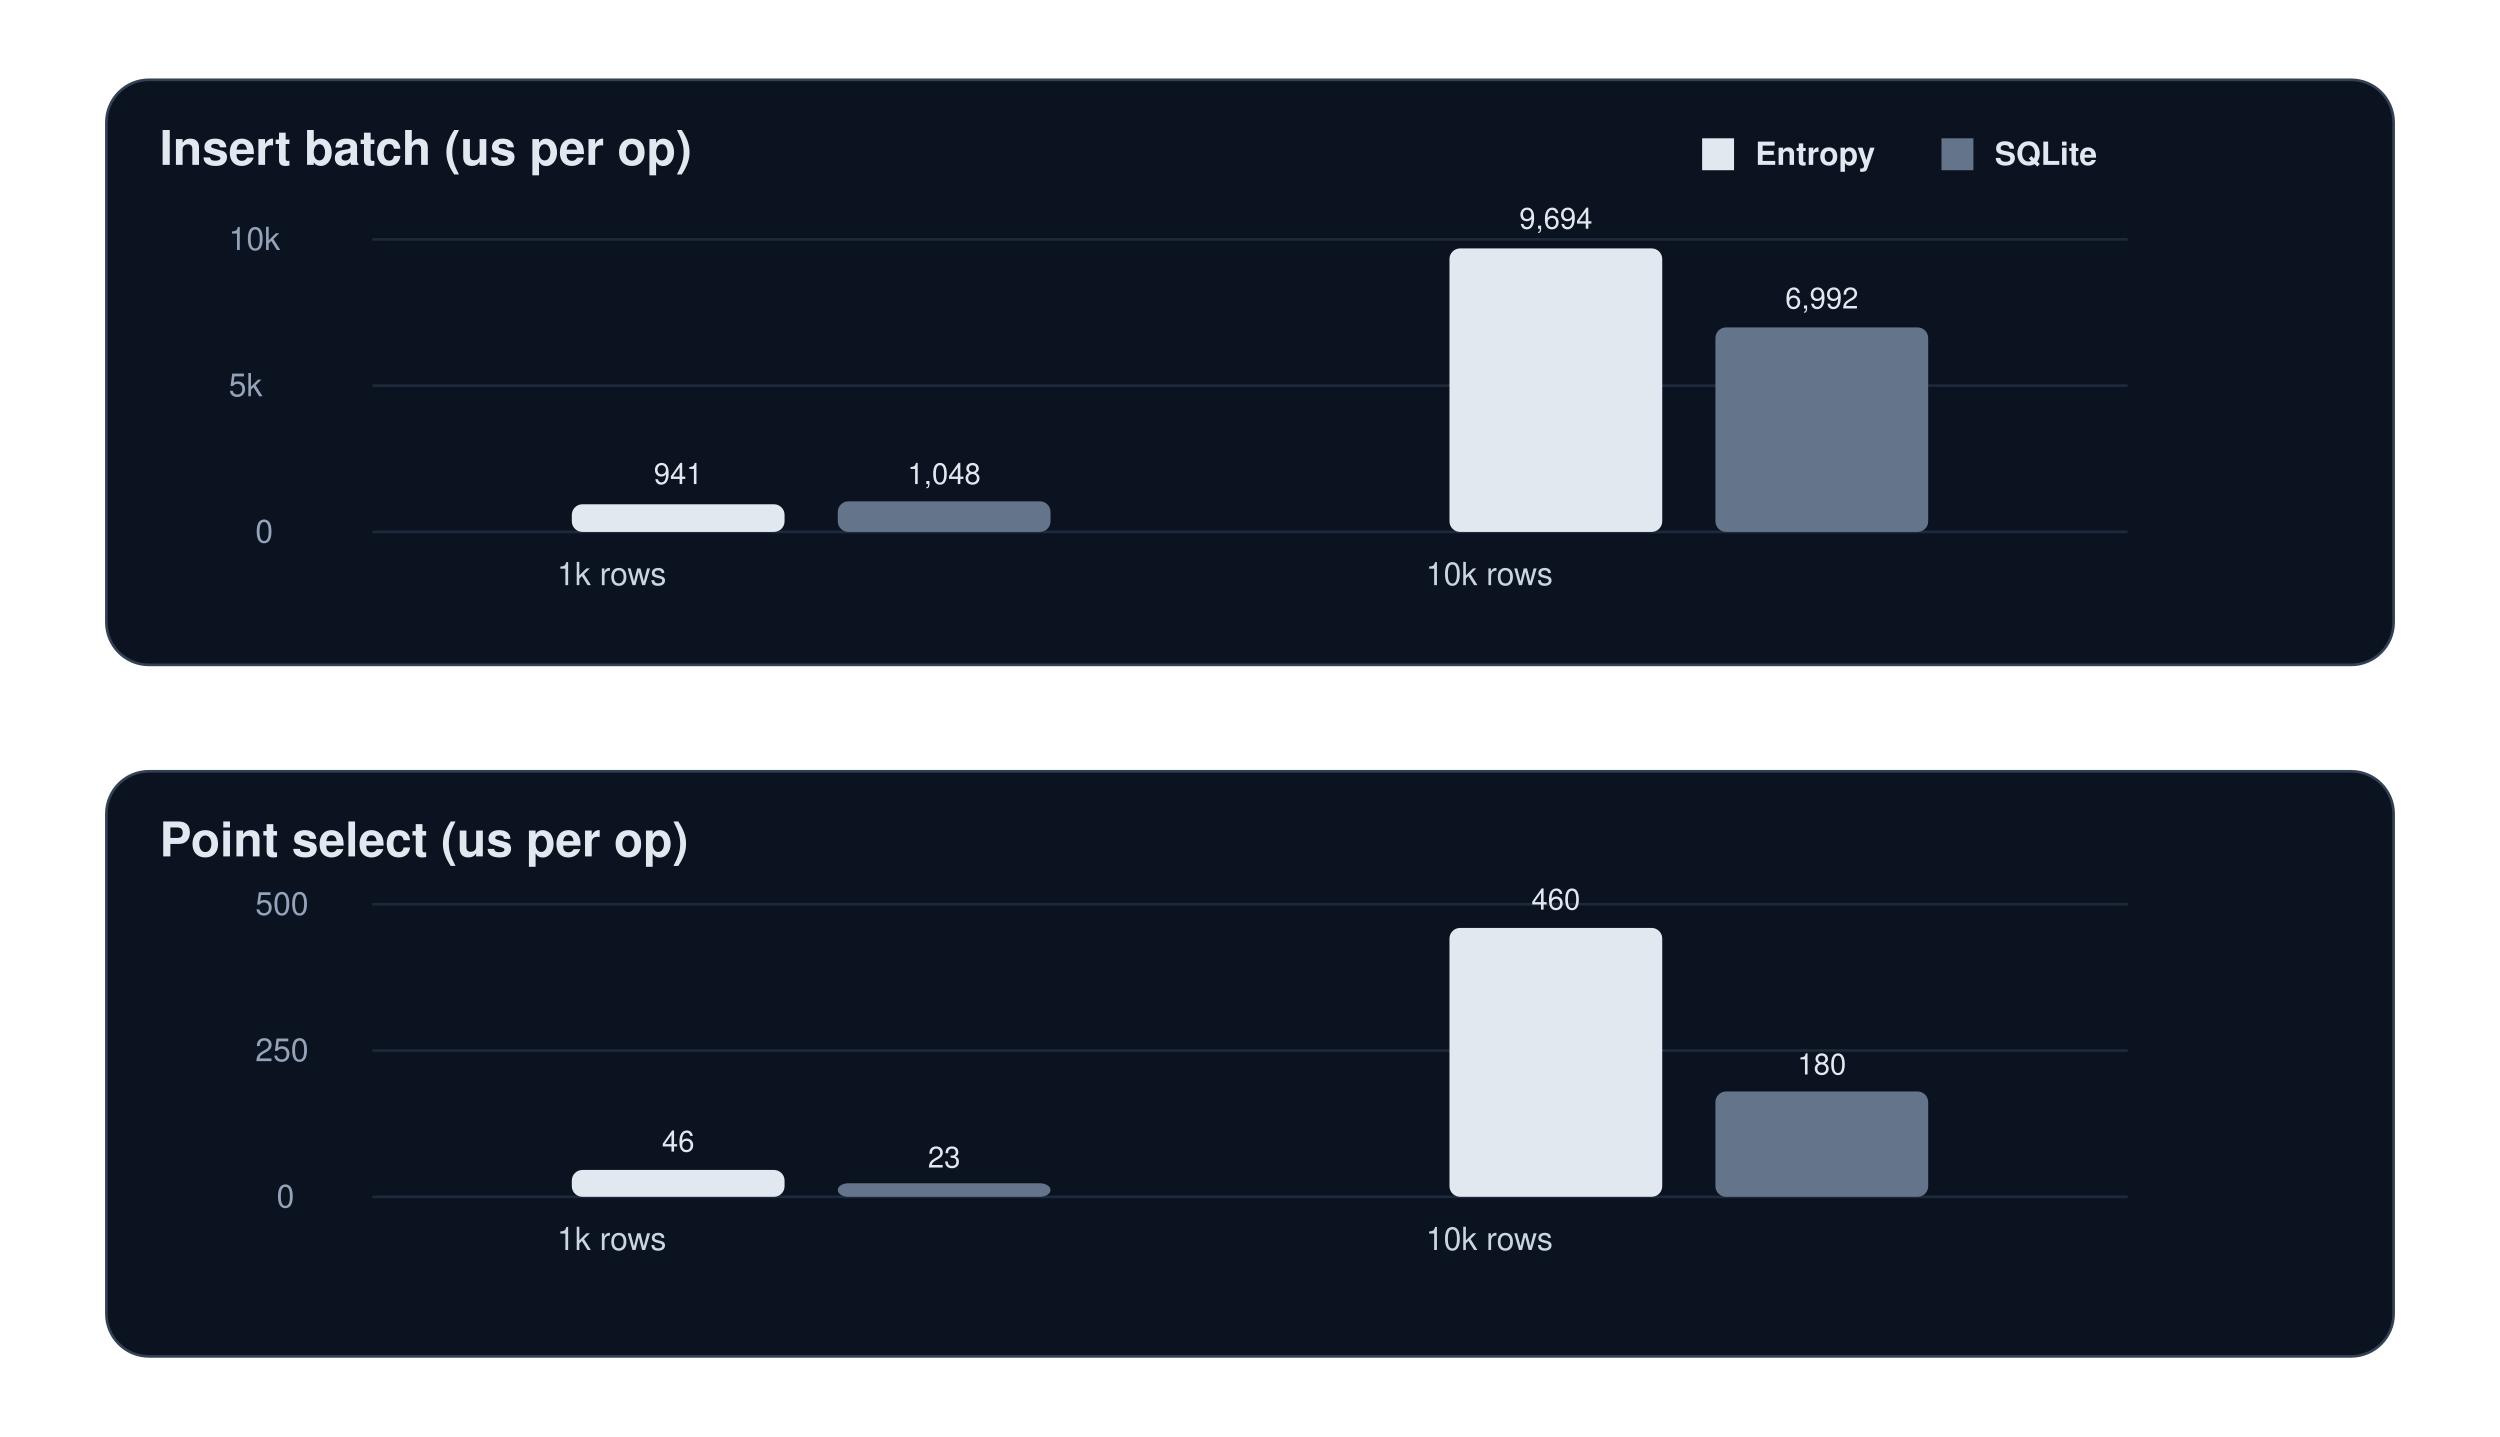
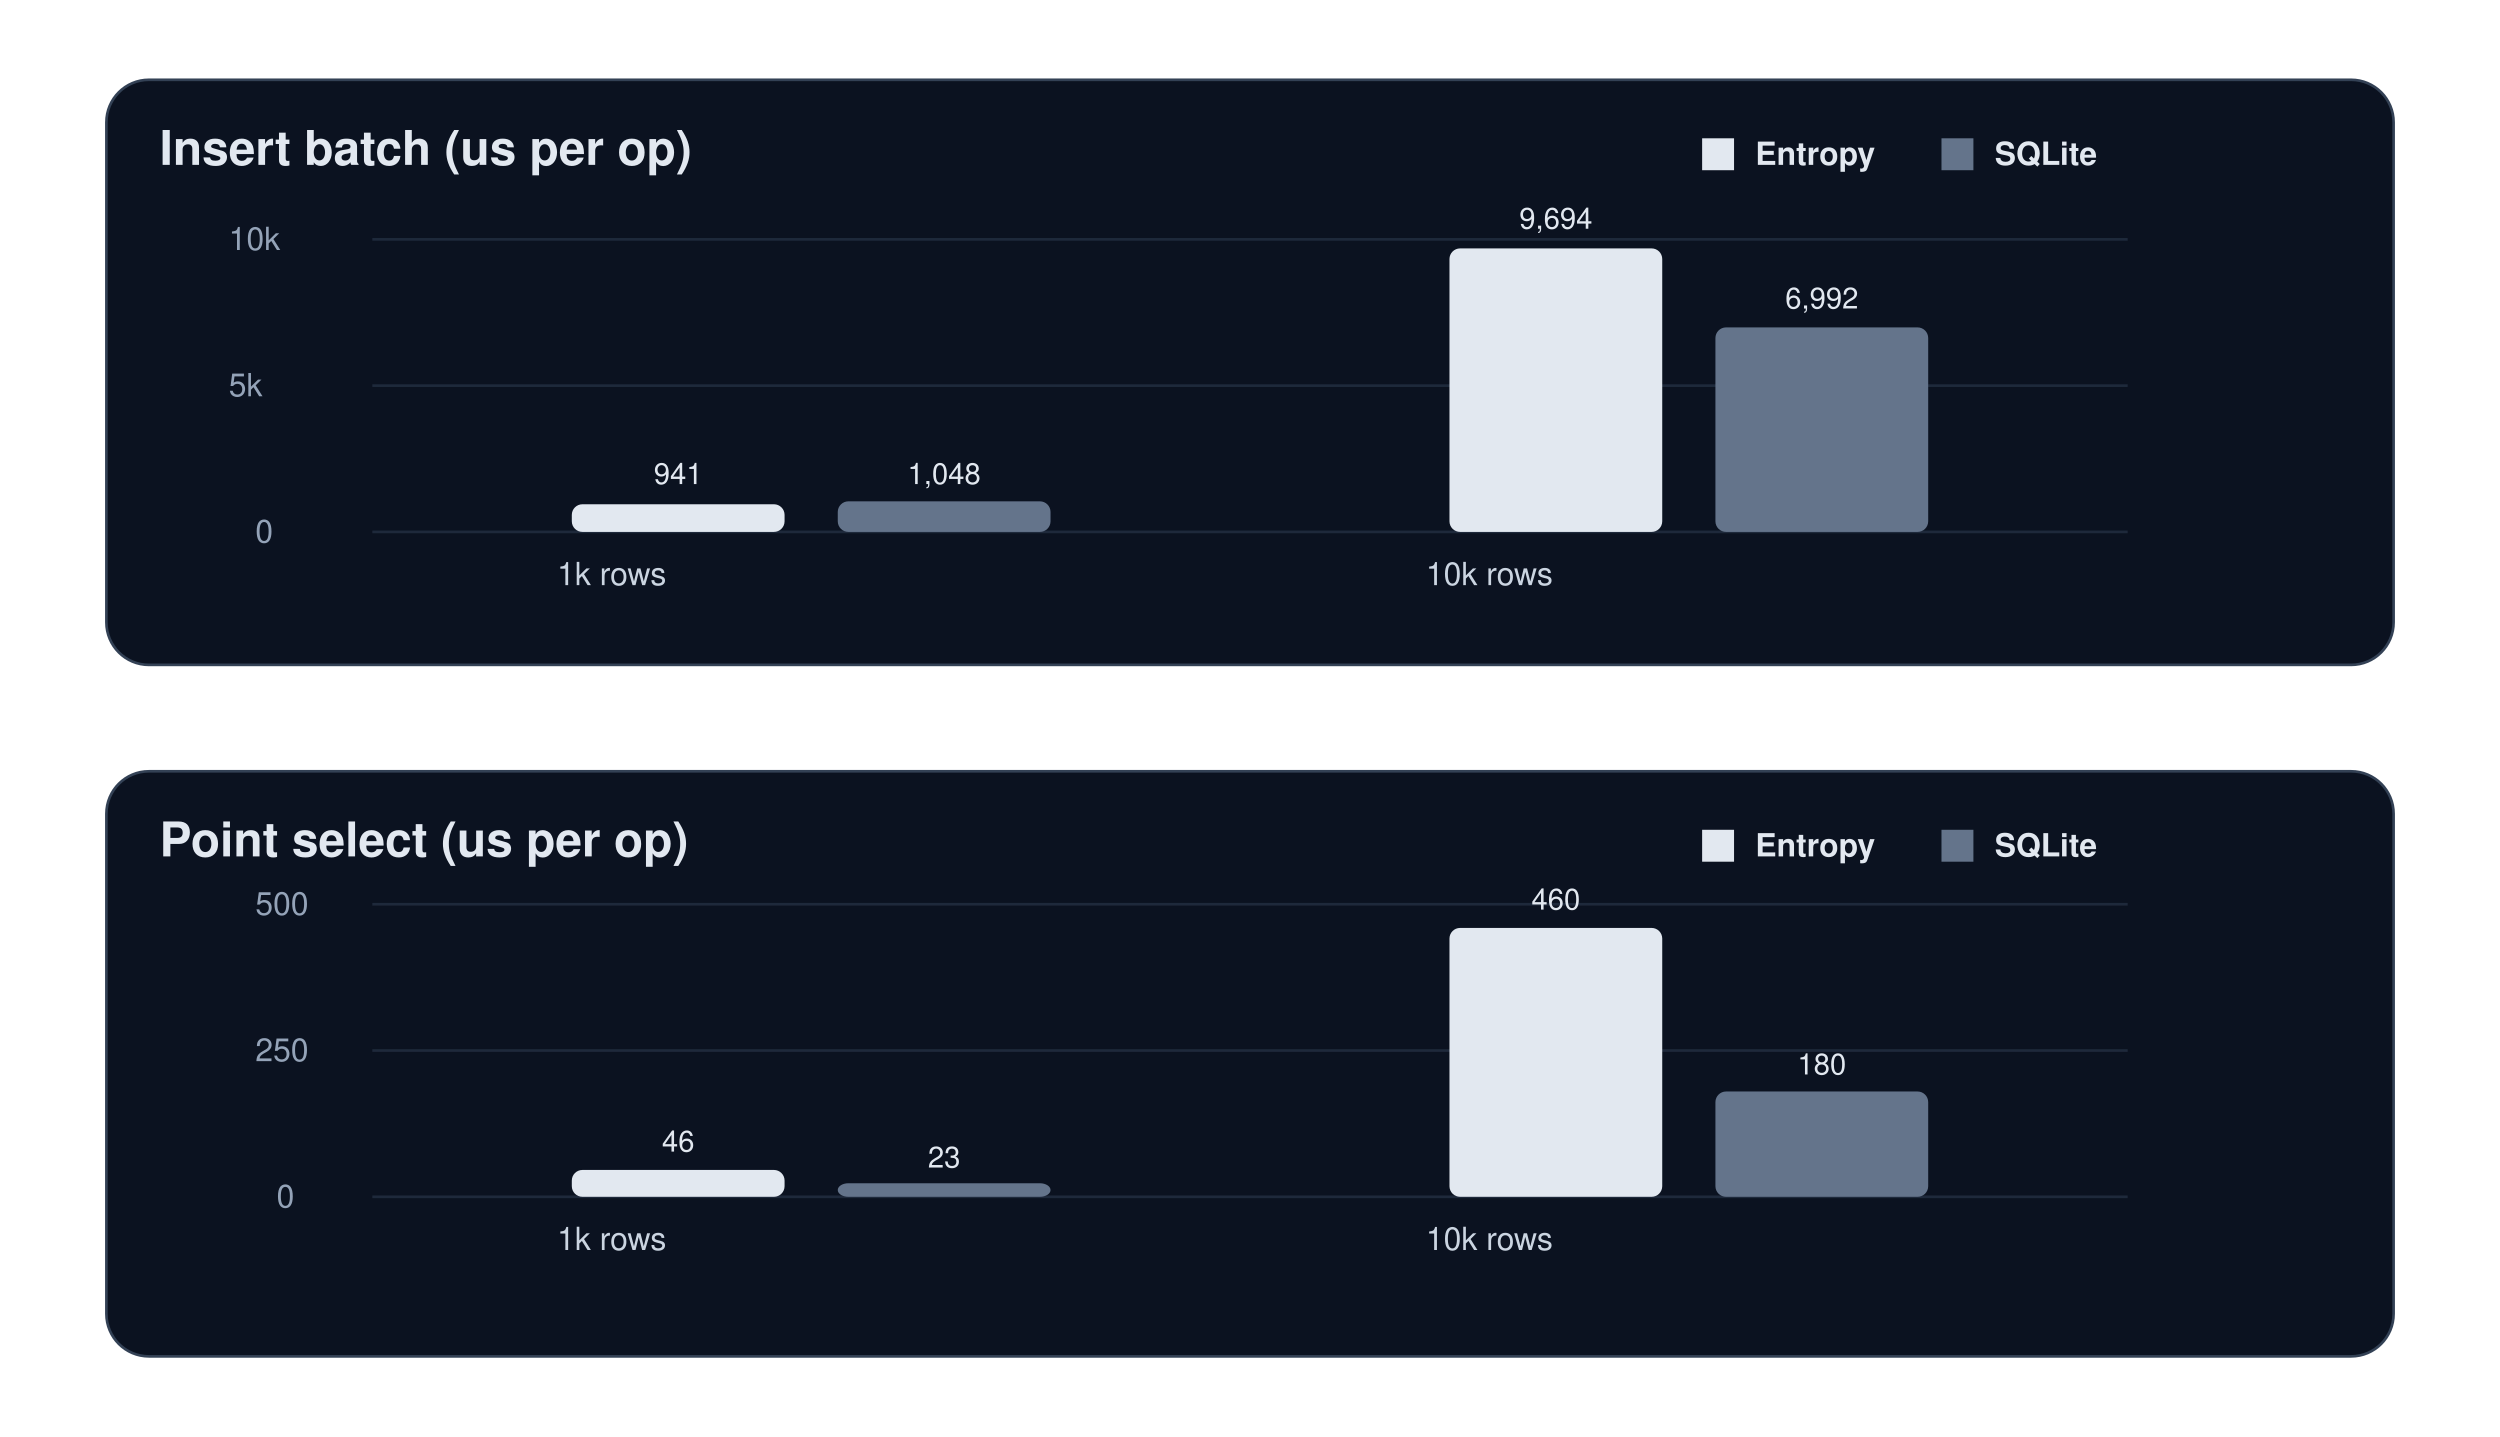
<svg xmlns="http://www.w3.org/2000/svg" width="940" height="540" viewBox="0 0 940 540">
  <rect x="40" y="30" width="860" height="220" rx="16" fill="#0B1220" stroke="#334155" />
  <rect x="40" y="290" width="860" height="220" rx="16" fill="#0B1220" stroke="#334155" />
  <g font-family="Space Grotesk, Segoe UI, Helvetica, Arial, sans-serif" fill="#E2E8F0">
    <text x="60" y="62" font-size="18" font-weight="600">Insert batch (us per op)</text>
    <text x="60" y="322" font-size="18" font-weight="600">Point select (us per op)</text>
    <g font-size="12" fill="#94A3B8">
      <text x="86" y="94">10k</text>
      <text x="86" y="149">5k</text>
      <text x="96" y="204">0</text>
      <text x="96" y="344">500</text>
      <text x="96" y="399">250</text>
      <text x="104" y="454">0</text>
    </g>
    <g stroke="#1E293B" stroke-width="1">
      <line x1="140" y1="90" x2="800" y2="90" />
      <line x1="140" y1="145" x2="800" y2="145" />
      <line x1="140" y1="200" x2="800" y2="200" />
      <line x1="140" y1="340" x2="800" y2="340" />
      <line x1="140" y1="395" x2="800" y2="395" />
      <line x1="140" y1="450" x2="800" y2="450" />
    </g>
    <g font-size="12" fill="#CBD5E1">
      <text x="230" y="220" text-anchor="middle">1k rows</text>
      <text x="560" y="220" text-anchor="middle">10k rows</text>
      <text x="230" y="470" text-anchor="middle">1k rows</text>
      <text x="560" y="470" text-anchor="middle">10k rows</text>
    </g>
    <g font-size="12" font-weight="600" fill="#E2E8F0">
      <rect x="640" y="52" width="12" height="12" fill="#E2E8F0" />
      <text x="660" y="62">Entropy</text>
      <rect x="730" y="52" width="12" height="12" fill="#64748B" />
      <text x="750" y="62">SQLite</text>
    </g>
+     <g font-size="12" font-weight="600" fill="#E2E8F0">
+       <rect x="640" y="312" width="12" height="12" fill="#E2E8F0" />
+       <text x="660" y="322">Entropy</text>
+       <rect x="730" y="312" width="12" height="12" fill="#64748B" />
+       <text x="750" y="322">SQLite</text>
+     </g>
    <g fill="#E2E8F0">
      <rect x="215" y="189.6" width="80" height="10.4" rx="4" />
      <rect x="545" y="93.4" width="80" height="106.6" rx="4" />
      <rect x="215" y="439.9" width="80" height="10.1" rx="4" />
      <rect x="545" y="348.9" width="80" height="101.1" rx="4" />
    </g>
    <g fill="#64748B">
      <rect x="315" y="188.5" width="80" height="11.5" rx="4" />
      <rect x="645" y="123.1" width="80" height="76.9" rx="4" />
      <rect x="315" y="444.9" width="80" height="5.1" rx="4" />
      <rect x="645" y="410.4" width="80" height="39.6" rx="4" />
    </g>
    <g font-size="11" fill="#E2E8F0">
      <text x="255" y="182" text-anchor="middle">941</text>
      <text x="355" y="182" text-anchor="middle">1,048</text>
      <text x="585" y="86" text-anchor="middle">9,694</text>
      <text x="685" y="116" text-anchor="middle">6,992</text>
      <text x="255" y="433" text-anchor="middle">46</text>
      <text x="355" y="439" text-anchor="middle">23</text>
      <text x="585" y="342" text-anchor="middle">460</text>
      <text x="685" y="404" text-anchor="middle">180</text>
    </g>
  </g>
</svg>
